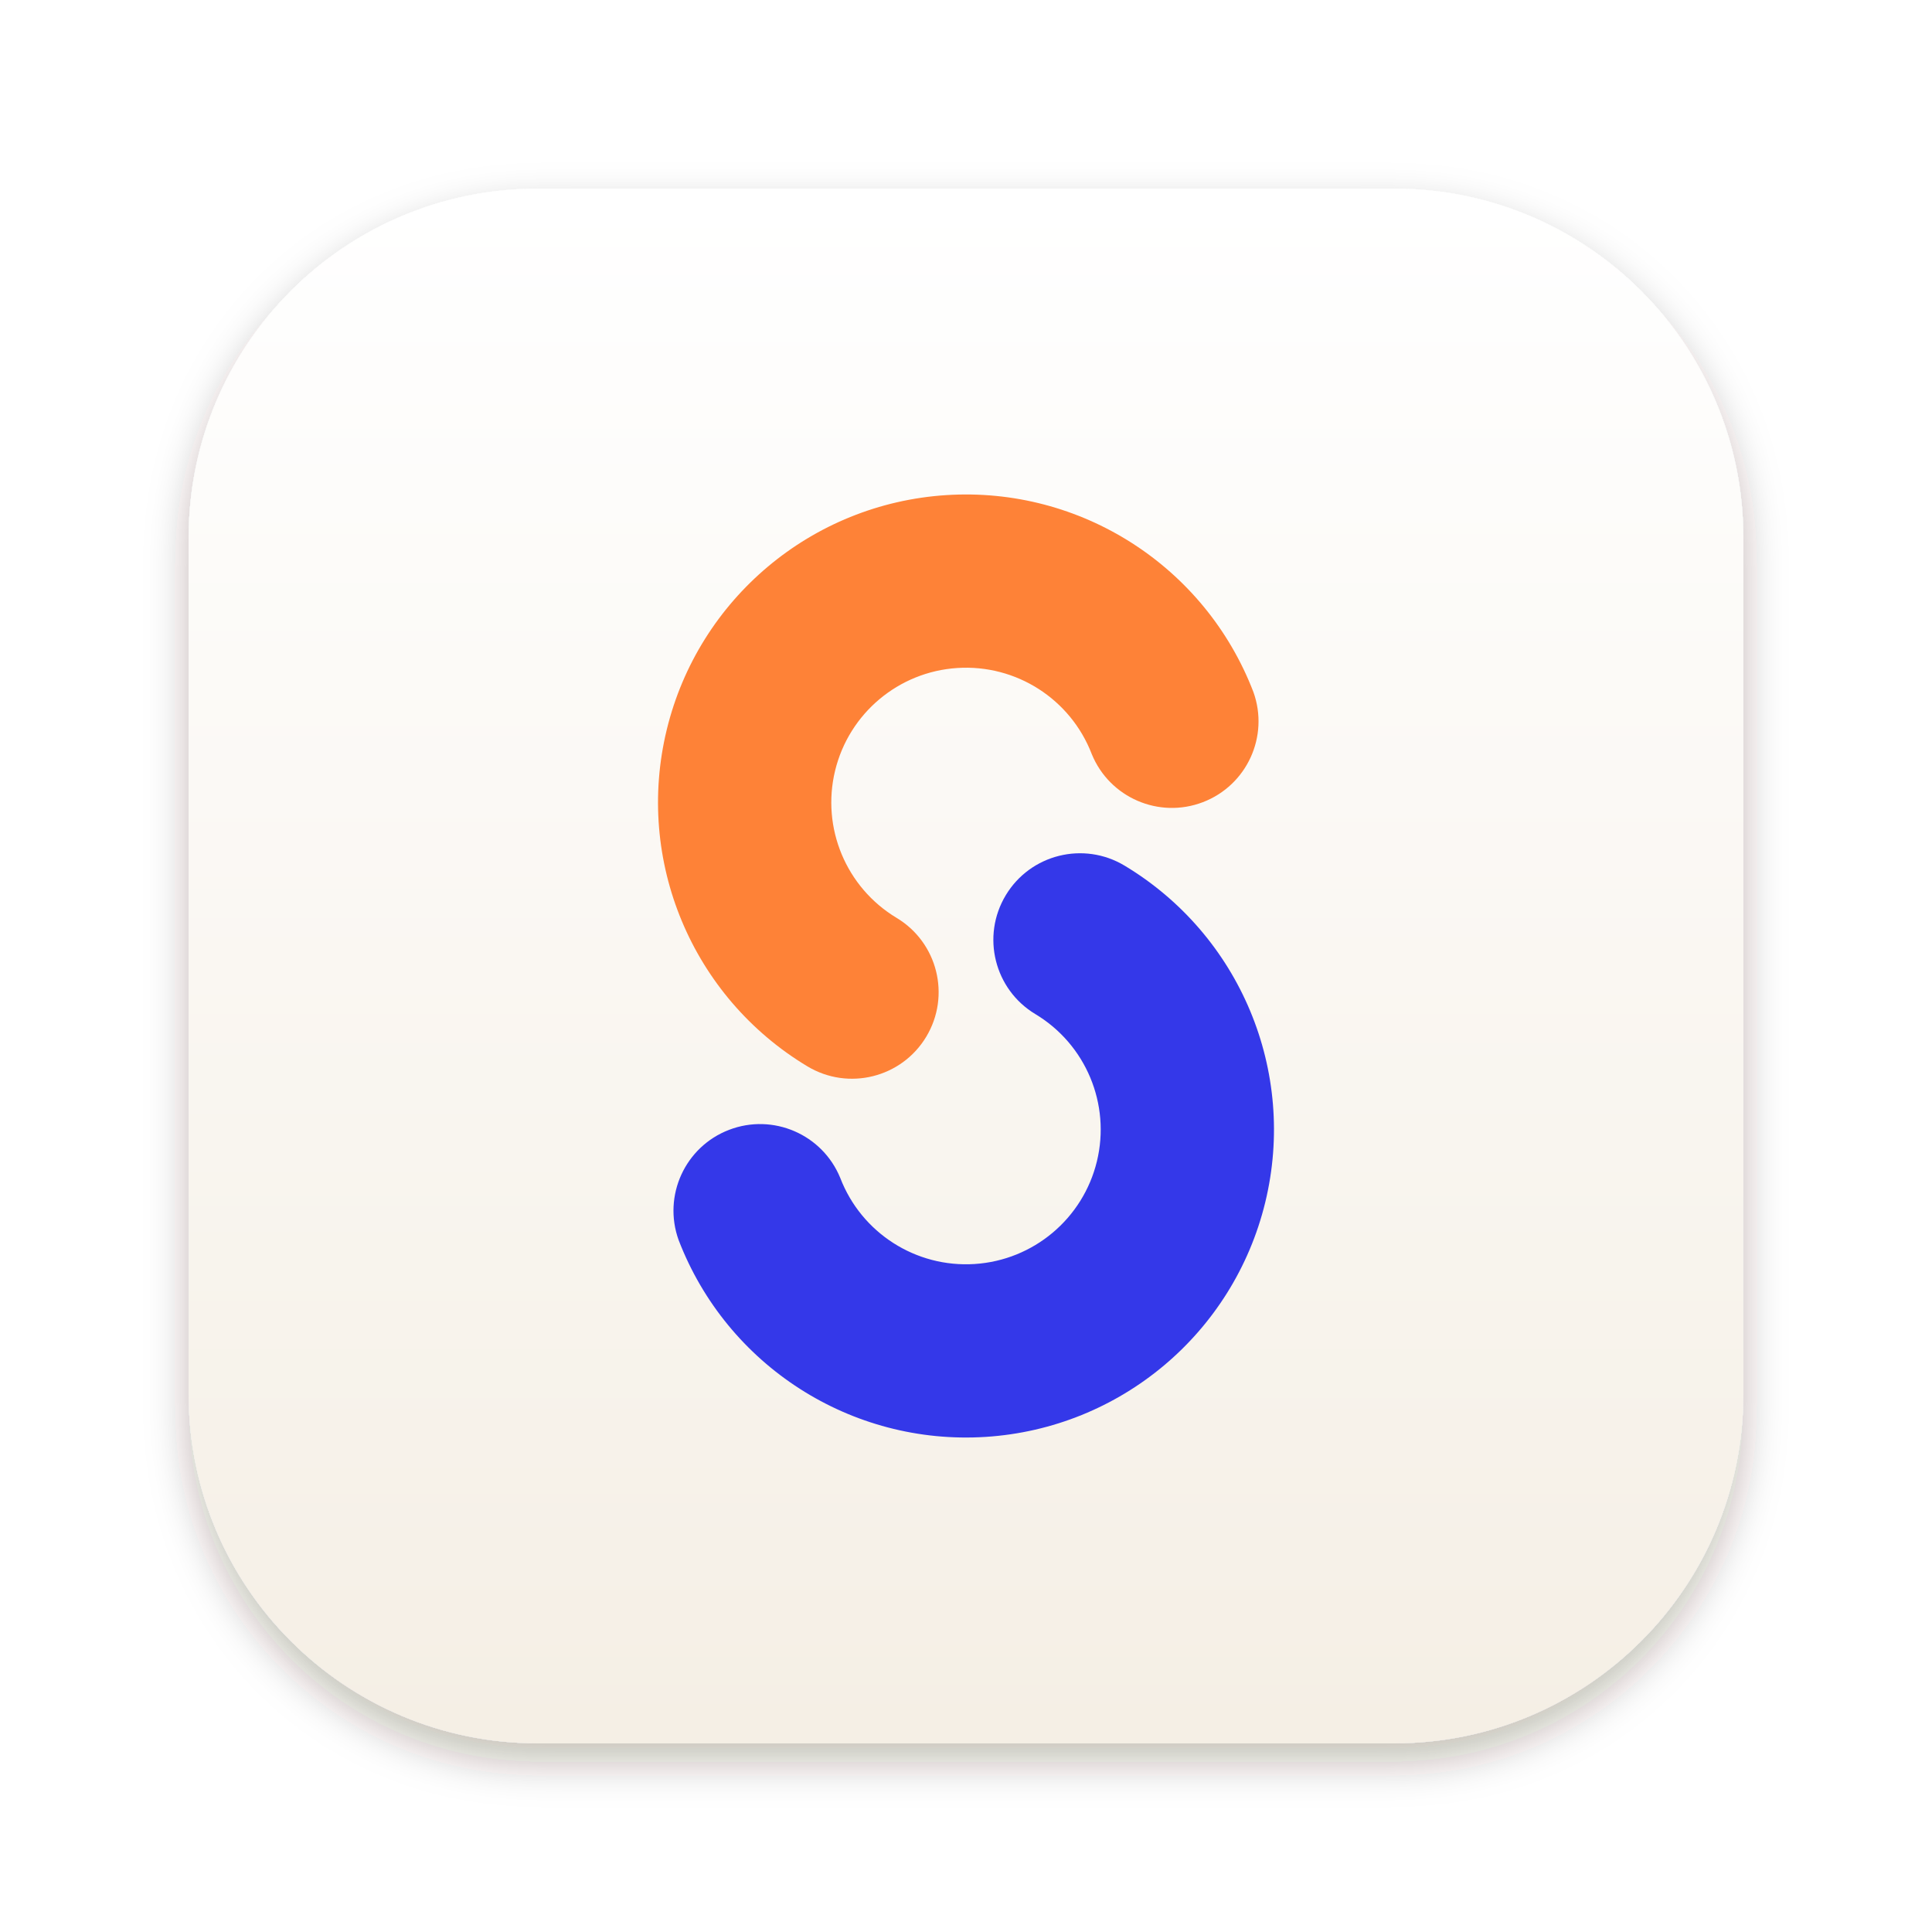
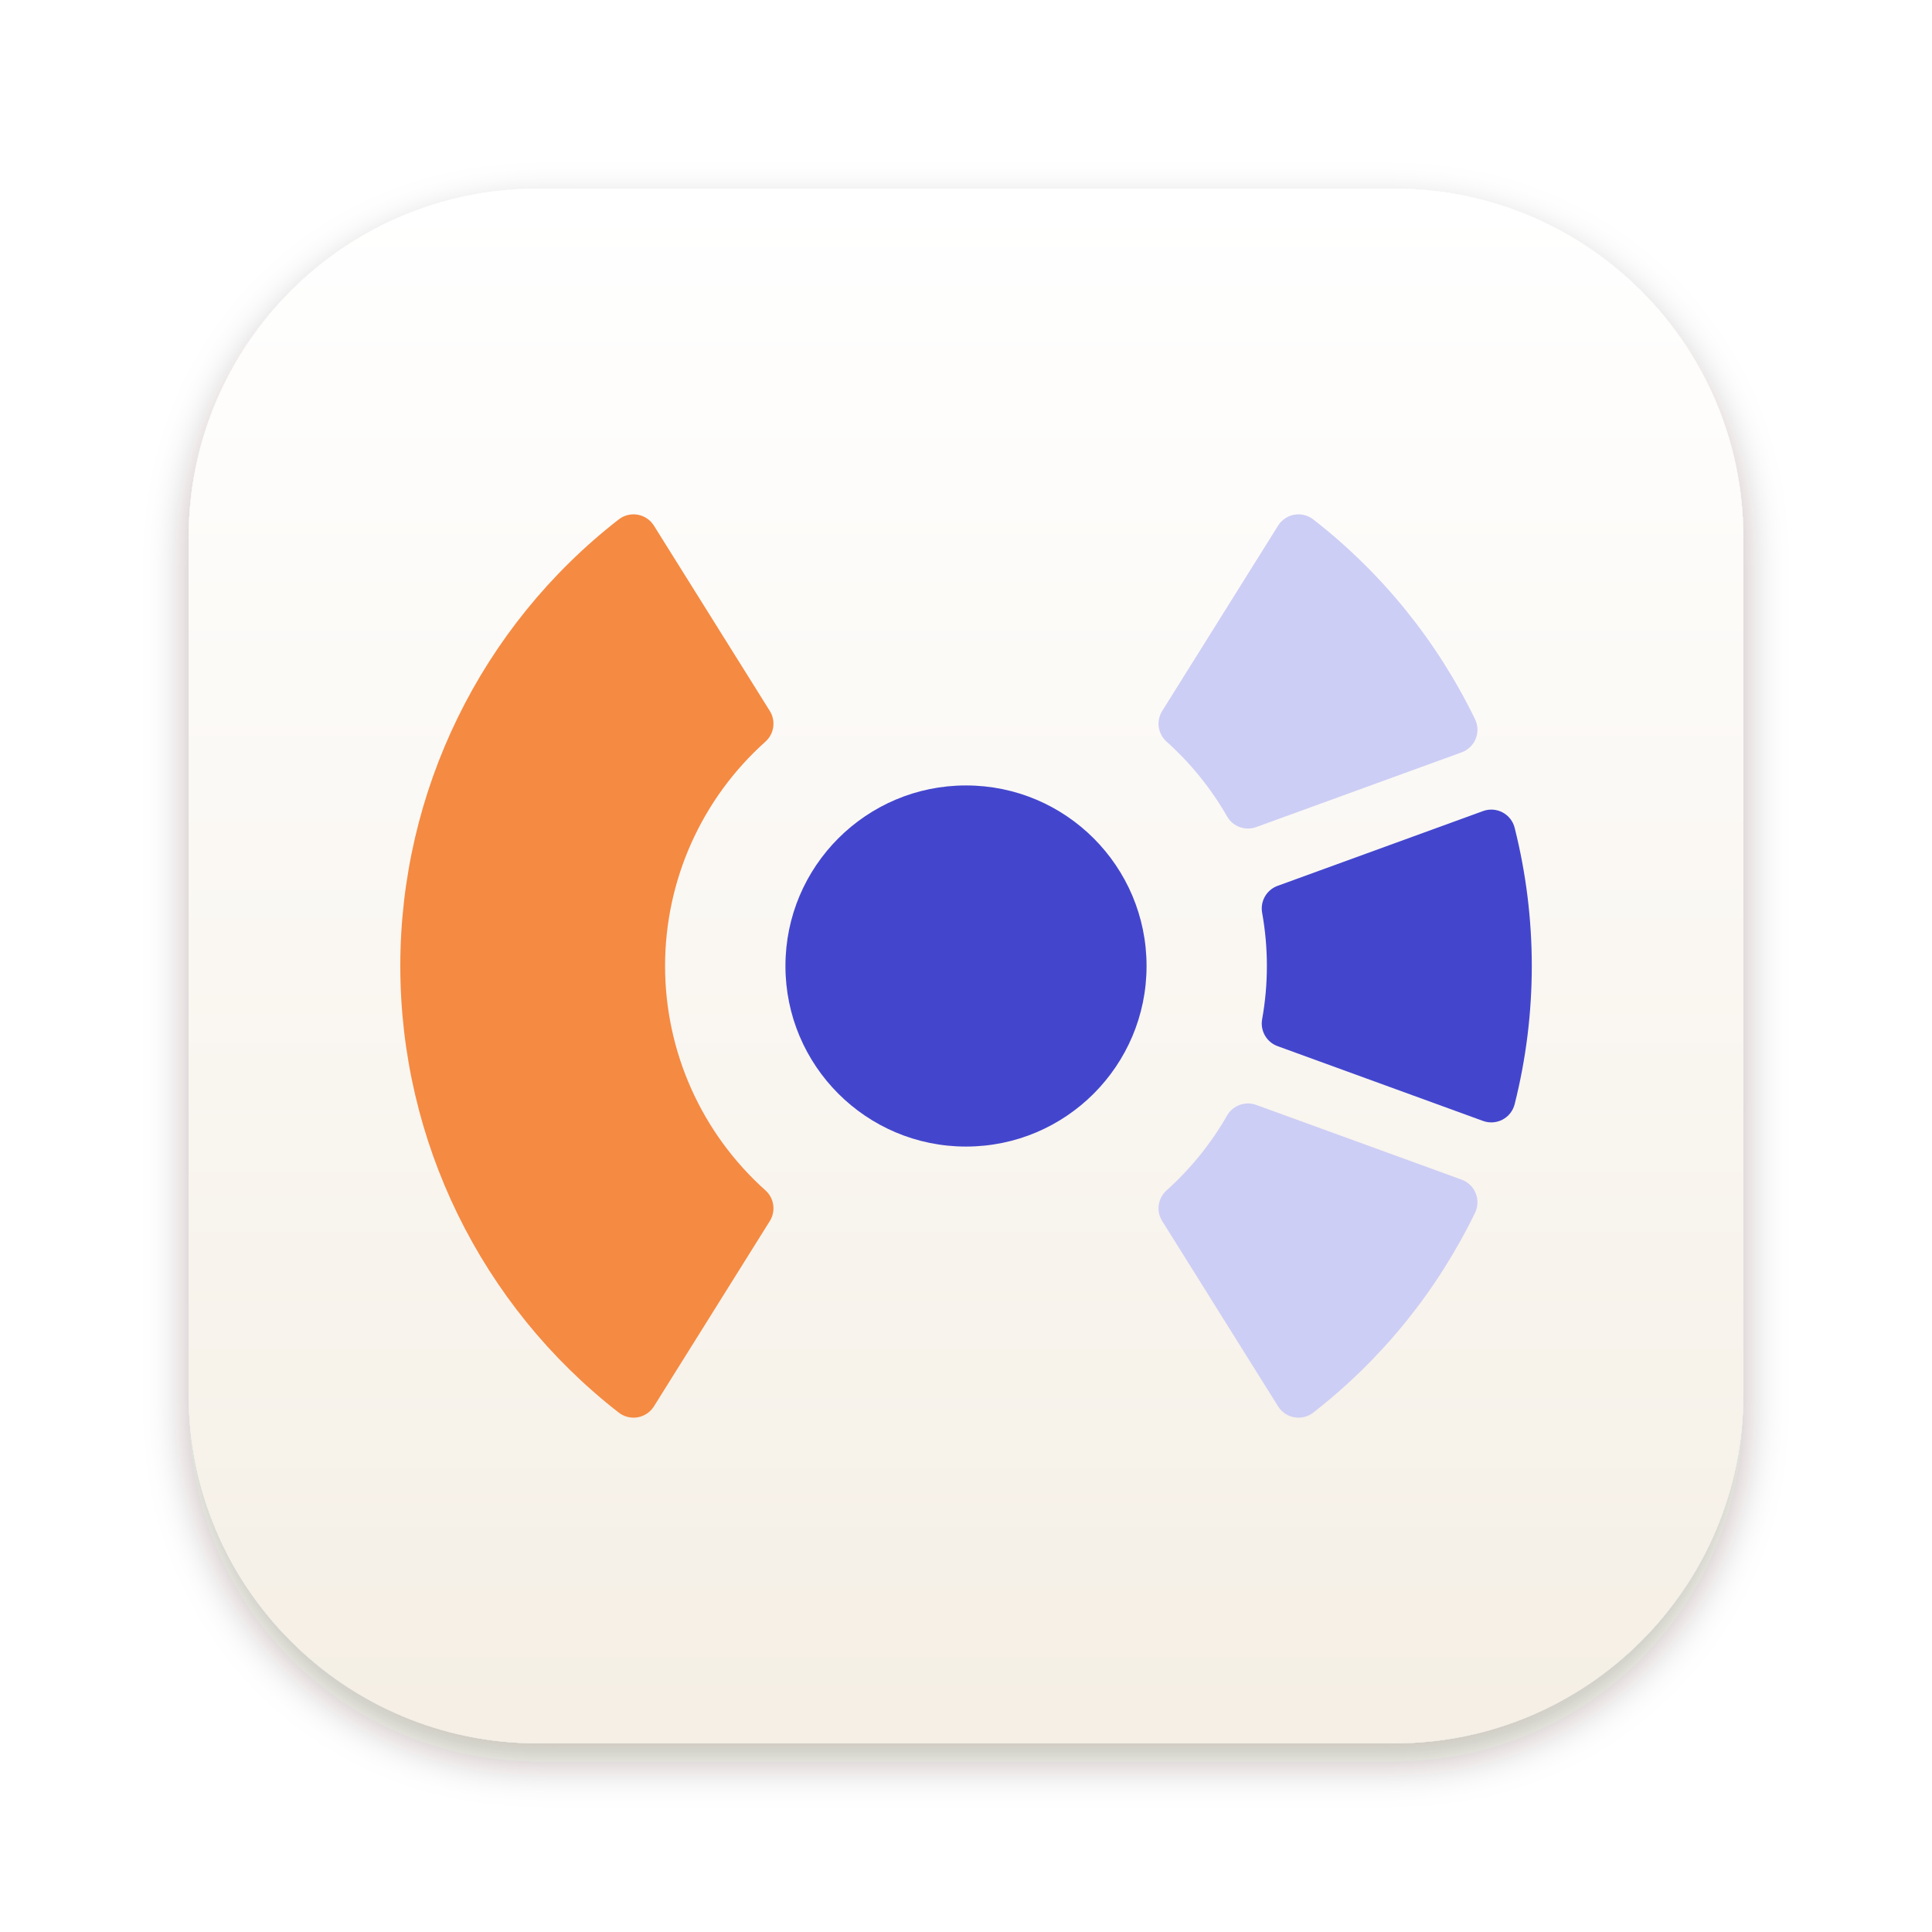
<svg xmlns="http://www.w3.org/2000/svg" viewBox="0 0 1024 1024">
  <defs>
    <linearGradient id="paper" x1="0" y1="0" x2="0" y2="1">
      <stop offset="0" stop-color="#FFFFFF" />
      <stop offset="1" stop-color="#F5EFE5" />
    </linearGradient>
    <filter id="shadow" x="-10%" y="-10%" width="120%" height="125%">
      <feDropShadow dx="0" dy="10" stdDeviation="11" flood-color="#2B1A0E" flood-opacity=".28" />
    </filter>
  </defs>
  <rect x="100" y="100" width="824" height="824" rx="185" fill="url(#paper)" filter="url(#shadow)" />
-   <g transform="translate(512 512) scale(5.1) translate(-60 -60)">
-     <path fill="#FE8237" d="M43.52 70.43A32 32 0 1 1 89.87 31.53A9 9 0 0 1 73.07 37.98A14 14 0 1 0 52.79 55A9 9 0 0 1 43.52 70.43Z" />
-     <path fill="#3438E9" d="M76.48 49.57A32 32 0 1 1 30.13 88.47A9 9 0 0 1 46.93 82.02A14 14 0 1 0 67.21 65A9 9 0 0 1 76.48 49.57Z" />
+   <g transform="translate(512 512) scale(6.38) translate(-60 -60)">
+     <path fill="#F58A42" d="M43.7 81.19L34.07 96.59A2 2 0 0 1 31.15 97.1A47 47 0 0 1 31.15 22.9A2 2 0 0 1 34.07 23.41L43.7 38.81A2 2 0 0 1 43.34 41.36A25 25 0 0 0 43.34 78.64A2 2 0 0 1 43.7 81.19Z" />
+     <path fill="#CDCEF5" d="M76.3 38.81L85.93 23.41A2 2 0 0 1 88.85 22.9A47 47 0 0 1 102.29 39.5A2 2 0 0 1 101.18 42.25L84.11 48.46A2 2 0 0 1 81.69 47.58A25 25 0 0 0 76.66 41.36A2 2 0 0 1 76.3 38.81Z" />
+     <path fill="#4346CD" d="M85.89 53.34L102.95 47.13A2 2 0 0 1 105.58 48.52A47 47 0 0 1 105.58 71.48A2 2 0 0 1 102.95 72.87L85.89 66.66A2 2 0 0 1 84.6 64.43A25 25 0 0 0 84.6 55.57A2 2 0 0 1 85.89 53.34Z" />
+     <path fill="#CDCEF5" d="M84.11 71.54L101.18 77.75A2 2 0 0 1 102.29 80.5A47 47 0 0 1 88.85 97.1A2 2 0 0 1 85.93 96.59L76.3 81.19A2 2 0 0 1 76.66 78.64A25 25 0 0 0 81.69 72.42A2 2 0 0 1 84.11 71.54Z" />
+     <path fill="#4346CD" d="M45 60a15 15 0 1 0 30 0a15 15 0 1 0 -30 0Z" />
  </g>
</svg>
